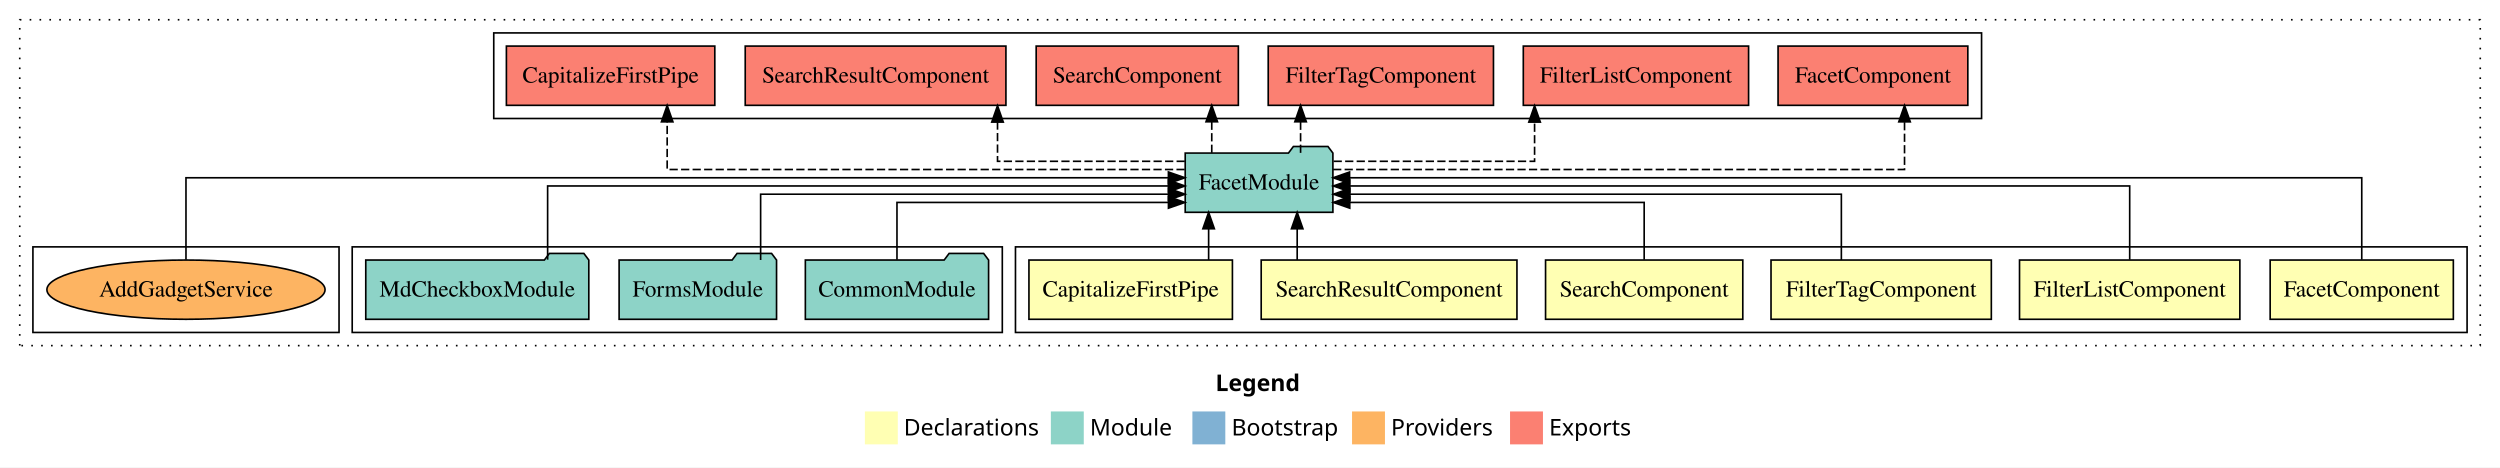
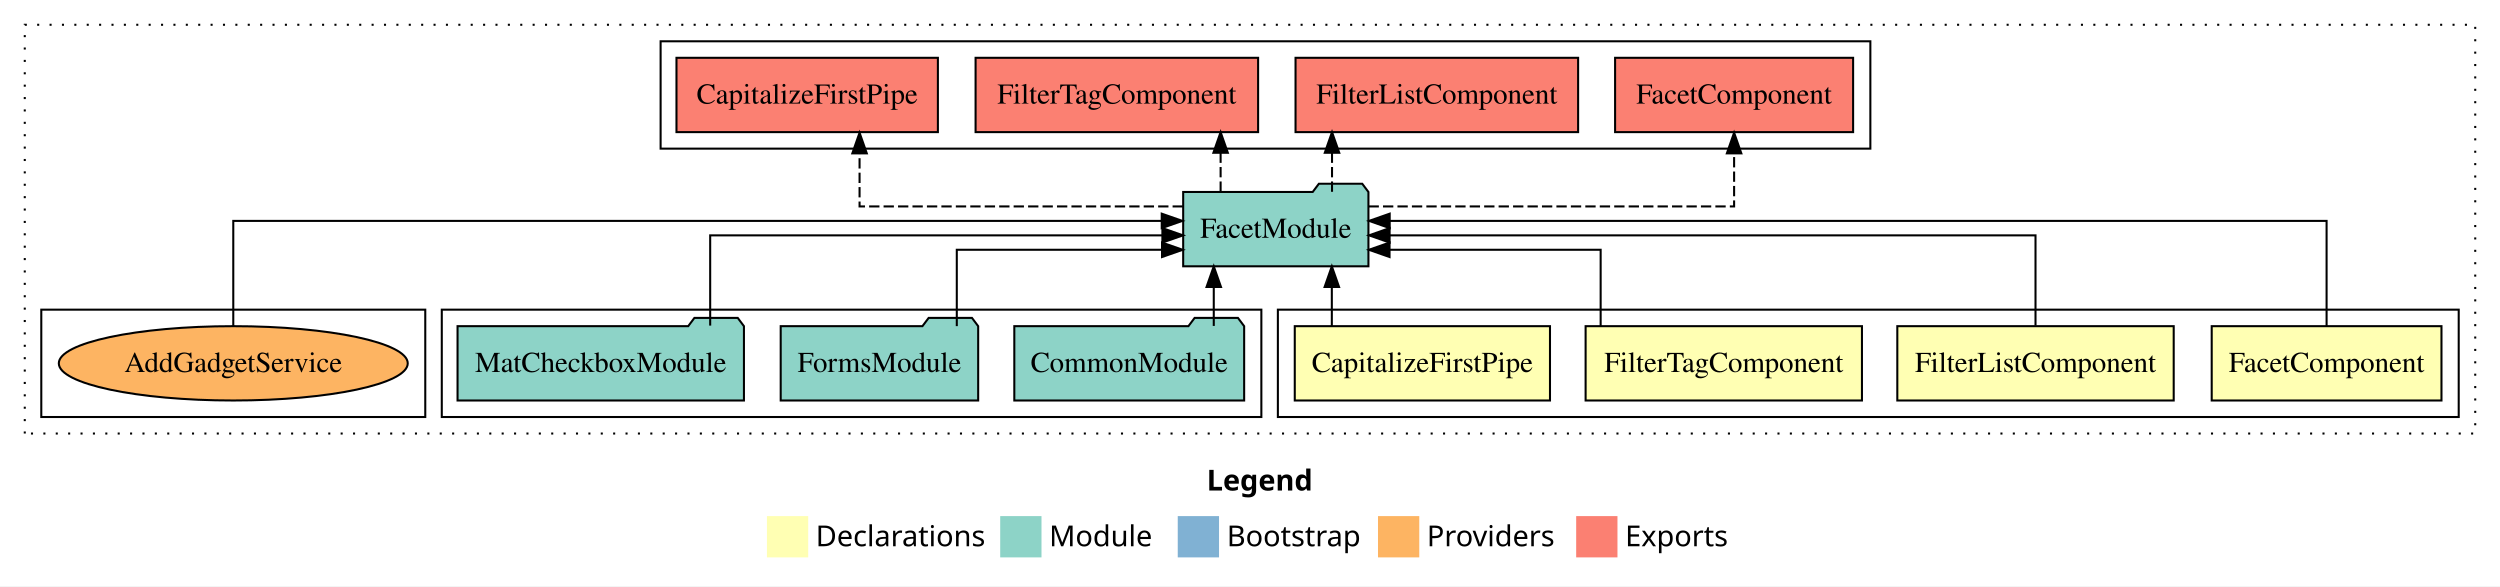
- <svg xmlns="http://www.w3.org/2000/svg" width="1519pt" height="284pt" viewBox="0.00 0.00 1519.00 284.00">
+ <svg xmlns="http://www.w3.org/2000/svg" width="1211pt" height="284pt" viewBox="0.00 0.00 1211.00 284.00">
  <g id="graph0" class="graph" transform="scale(1 1) rotate(0) translate(4 280)">
-     <polygon fill="#ffffff" stroke="transparent" points="-4,4 -4,-280 1515,-280 1515,4 -4,4" />
-     <text text-anchor="start" x="734.509" y="-42.4" font-family="sans-serif" font-weight="bold" font-size="14.00" fill="#000000">Legend</text>
-     <polygon fill="#ffffb3" stroke="transparent" points="521.5,-10 521.5,-30 541.5,-30 541.5,-10 521.5,-10" />
-     <text text-anchor="start" x="545.129" y="-15.4" font-family="sans-serif" font-size="14.00" fill="#000000">  Declarations</text>
-     <polygon fill="#8dd3c7" stroke="transparent" points="634.5,-10 634.5,-30 654.5,-30 654.5,-10 634.5,-10" />
-     <text text-anchor="start" x="658.225" y="-15.4" font-family="sans-serif" font-size="14.00" fill="#000000">  Module</text>
-     <polygon fill="#80b1d3" stroke="transparent" points="720.5,-10 720.5,-30 740.5,-30 740.5,-10 720.5,-10" />
-     <text text-anchor="start" x="744.281" y="-15.4" font-family="sans-serif" font-size="14.00" fill="#000000">  Bootstrap</text>
-     <polygon fill="#fdb462" stroke="transparent" points="817.5,-10 817.5,-30 837.5,-30 837.5,-10 817.5,-10" />
-     <text text-anchor="start" x="841.173" y="-15.4" font-family="sans-serif" font-size="14.00" fill="#000000">  Providers</text>
-     <polygon fill="#fb8072" stroke="transparent" points="913.5,-10 913.5,-30 933.5,-30 933.5,-10 913.5,-10" />
-     <text text-anchor="start" x="937.226" y="-15.4" font-family="sans-serif" font-size="14.00" fill="#000000">  Exports</text>
+     <polygon fill="#ffffff" stroke="transparent" points="-4,4 -4,-280 1207,-280 1207,4 -4,4" />
+     <text text-anchor="start" x="580.509" y="-42.4" font-family="sans-serif" font-weight="bold" font-size="14.00" fill="#000000">Legend</text>
+     <polygon fill="#ffffb3" stroke="transparent" points="367.5,-10 367.5,-30 387.5,-30 387.5,-10 367.5,-10" />
+     <text text-anchor="start" x="391.129" y="-15.4" font-family="sans-serif" font-size="14.00" fill="#000000">  Declarations</text>
+     <polygon fill="#8dd3c7" stroke="transparent" points="480.5,-10 480.5,-30 500.5,-30 500.5,-10 480.5,-10" />
+     <text text-anchor="start" x="504.225" y="-15.4" font-family="sans-serif" font-size="14.00" fill="#000000">  Module</text>
+     <polygon fill="#80b1d3" stroke="transparent" points="566.5,-10 566.5,-30 586.5,-30 586.5,-10 566.5,-10" />
+     <text text-anchor="start" x="590.281" y="-15.4" font-family="sans-serif" font-size="14.00" fill="#000000">  Bootstrap</text>
+     <polygon fill="#fdb462" stroke="transparent" points="663.5,-10 663.5,-30 683.5,-30 683.5,-10 663.5,-10" />
+     <text text-anchor="start" x="687.173" y="-15.4" font-family="sans-serif" font-size="14.00" fill="#000000">  Providers</text>
+     <polygon fill="#fb8072" stroke="transparent" points="759.5,-10 759.5,-30 779.5,-30 779.5,-10 759.5,-10" />
+     <text text-anchor="start" x="783.226" y="-15.4" font-family="sans-serif" font-size="14.00" fill="#000000">  Exports</text>
    <g id="clust1" class="cluster">
-       <polygon fill="none" stroke="#000000" stroke-dasharray="1,5" points="8,-70 8,-268 1503,-268 1503,-70 8,-70" />
+       <polygon fill="none" stroke="#000000" stroke-dasharray="1,5" points="8,-70 8,-268 1195,-268 1195,-70 8,-70" />
    </g>
    <g id="clust2" class="cluster">
-       <polygon fill="none" stroke="#000000" points="613,-78 613,-130 1495,-130 1495,-78 613,-78" />
+       <polygon fill="none" stroke="#000000" points="615,-78 615,-130 1187,-130 1187,-78 615,-78" />
    </g>
-     <g id="clust9" class="cluster">
-       <polygon fill="none" stroke="#000000" points="210,-78 210,-130 605,-130 605,-78 210,-78" />
+     <g id="clust7" class="cluster">
+       <polygon fill="none" stroke="#000000" points="210,-78 210,-130 607,-130 607,-78 210,-78" />
+     </g>
+     <g id="clust8" class="cluster">
+       <polygon fill="none" stroke="#000000" points="316,-208 316,-260 902,-260 902,-208 316,-208" />
    </g>
    <g id="clust10" class="cluster">
-       <polygon fill="none" stroke="#000000" points="296,-208 296,-260 1200,-260 1200,-208 296,-208" />
-     </g>
-     <g id="clust12" class="cluster">
      <polygon fill="none" stroke="#000000" points="16,-78 16,-130 202,-130 202,-78 16,-78" />
    </g>
    <g id="node1" class="node">
-       <polygon fill="#ffffb3" stroke="#000000" points="1486.65,-122 1375.35,-122 1375.35,-86 1486.65,-86 1486.65,-122" />
-       <text text-anchor="middle" x="1431" y="-99.8" font-family="Times,serif" font-size="14.00" fill="#000000">FacetComponent</text>
+       <polygon fill="#ffffb3" stroke="#000000" points="1178.65,-122 1067.35,-122 1067.35,-86 1178.65,-86 1178.65,-122" />
+       <text text-anchor="middle" x="1123" y="-99.8" font-family="Times,serif" font-size="14.00" fill="#000000">FacetComponent</text>
+     </g>
+     <g id="node5" class="node">
+       <polygon fill="#8dd3c7" stroke="#000000" points="658.867,-187 655.867,-191 634.867,-191 631.867,-187 569.133,-187 569.133,-151 658.867,-151 658.867,-187" />
+       <text text-anchor="middle" x="614" y="-164.8" font-family="Times,serif" font-size="14.00" fill="#000000">FacetModule</text>
+     </g>
+     <g id="edge1" class="edge">
+       <path fill="none" stroke="#000000" d="M1123,-122.129C1123,-142.572 1123,-173 1123,-173 1123,-173 669.17,-173 669.17,-173" />
+       <polygon fill="#000000" stroke="#000000" points="669.17,-169.5 659.17,-173 669.17,-176.5 669.17,-169.5" />
+     </g>
+     <g id="node2" class="node">
+       <polygon fill="#ffffb3" stroke="#000000" points="1048.941,-122 915.059,-122 915.059,-86 1048.941,-86 1048.941,-122" />
+       <text text-anchor="middle" x="982" y="-99.8" font-family="Times,serif" font-size="14.00" fill="#000000">FilterListComponent</text>
+     </g>
+     <g id="edge2" class="edge">
+       <path fill="none" stroke="#000000" d="M982,-122.267C982,-140.555 982,-166 982,-166 982,-166 669.124,-166 669.124,-166" />
+       <polygon fill="#000000" stroke="#000000" points="669.124,-162.5 659.124,-166 669.124,-169.5 669.124,-162.5" />
+     </g>
+     <g id="node3" class="node">
+       <polygon fill="#ffffb3" stroke="#000000" points="897.93,-122 764.07,-122 764.07,-86 897.93,-86 897.93,-122" />
+       <text text-anchor="middle" x="831" y="-99.8" font-family="Times,serif" font-size="14.00" fill="#000000">FilterTagComponent</text>
+     </g>
+     <g id="edge3" class="edge">
+       <path fill="none" stroke="#000000" d="M771.355,-122.009C771.355,-138.049 771.355,-159 771.355,-159 771.355,-159 669.092,-159 669.092,-159" />
+       <polygon fill="#000000" stroke="#000000" points="669.092,-155.5 659.092,-159 669.092,-162.5 669.092,-155.5" />
+     </g>
+     <g id="node4" class="node">
+       <polygon fill="#ffffb3" stroke="#000000" points="746.815,-122 623.185,-122 623.185,-86 746.815,-86 746.815,-122" />
+       <text text-anchor="middle" x="685" y="-99.8" font-family="Times,serif" font-size="14.00" fill="#000000">CapitalizeFirstPipe</text>
+     </g>
+     <g id="edge4" class="edge">
+       <path fill="none" stroke="#000000" d="M641.138,-122.106C641.138,-122.106 641.138,-140.991 641.138,-140.991" />
+       <polygon fill="#000000" stroke="#000000" points="637.638,-140.991 641.138,-150.991 644.638,-140.991 637.638,-140.991" />
+     </g>
+     <g id="node9" class="node">
+       <polygon fill="#fb8072" stroke="#000000" points="893.649,-252 778.351,-252 778.351,-216 893.649,-216 893.649,-252" />
+       <text text-anchor="middle" x="836" y="-229.8" font-family="Times,serif" font-size="14.00" fill="#000000">FacetComponent </text>
+     </g>
+     <g id="edge8" class="edge">
+       <path fill="none" stroke="#000000" stroke-dasharray="5,2" d="M658.925,-180C723.794,-180 836,-180 836,-180 836,-180 836,-205.718 836,-205.718" />
+       <polygon fill="#000000" stroke="#000000" points="832.5,-205.718 836,-215.718 839.5,-205.718 832.5,-205.718" />
+     </g>
+     <g id="node10" class="node">
+       <polygon fill="#fb8072" stroke="#000000" points="760.44,-252 623.56,-252 623.56,-216 760.44,-216 760.44,-252" />
+       <text text-anchor="middle" x="692" y="-229.8" font-family="Times,serif" font-size="14.00" fill="#000000">FilterListComponent </text>
+     </g>
+     <g id="edge9" class="edge">
+       <path fill="none" stroke="#000000" stroke-dasharray="5,2" d="M641.232,-187.106C641.232,-187.106 641.232,-205.991 641.232,-205.991" />
+       <polygon fill="#000000" stroke="#000000" points="637.732,-205.991 641.232,-215.991 644.732,-205.991 637.732,-205.991" />
+     </g>
+     <g id="node11" class="node">
+       <polygon fill="#fb8072" stroke="#000000" points="605.429,-252 468.571,-252 468.571,-216 605.429,-216 605.429,-252" />
+       <text text-anchor="middle" x="537" y="-229.8" font-family="Times,serif" font-size="14.00" fill="#000000">FilterTagComponent </text>
+     </g>
+     <g id="edge10" class="edge">
+       <path fill="none" stroke="#000000" stroke-dasharray="5,2" d="M587.266,-187.106C587.266,-187.106 587.266,-205.991 587.266,-205.991" />
+       <polygon fill="#000000" stroke="#000000" points="583.766,-205.991 587.266,-215.991 590.766,-205.991 583.766,-205.991" />
+     </g>
+     <g id="node12" class="node">
+       <polygon fill="#fb8072" stroke="#000000" points="450.314,-252 323.686,-252 323.686,-216 450.314,-216 450.314,-252" />
+       <text text-anchor="middle" x="387" y="-229.8" font-family="Times,serif" font-size="14.00" fill="#000000">CapitalizeFirstPipe </text>
+     </g>
+     <g id="edge11" class="edge">
+       <path fill="none" stroke="#000000" stroke-dasharray="5,2" d="M569.002,-180C509.577,-180 412.372,-180 412.372,-180 412.372,-180 412.372,-205.718 412.372,-205.718" />
+       <polygon fill="#000000" stroke="#000000" points="408.872,-205.718 412.372,-215.718 415.872,-205.718 408.872,-205.718" />
+     </g>
+     <g id="node6" class="node">
+       <polygon fill="#8dd3c7" stroke="#000000" points="598.668,-122 595.668,-126 574.668,-126 571.668,-122 487.332,-122 487.332,-86 598.668,-86 598.668,-122" />
+       <text text-anchor="middle" x="543" y="-99.8" font-family="Times,serif" font-size="14.00" fill="#000000">CommonModule</text>
+     </g>
+     <g id="edge5" class="edge">
+       <path fill="none" stroke="#000000" d="M583.95,-122.106C583.95,-122.106 583.95,-140.991 583.95,-140.991" />
+       <polygon fill="#000000" stroke="#000000" points="580.45,-140.991 583.95,-150.991 587.45,-140.991 580.45,-140.991" />
    </g>
    <g id="node7" class="node">
-       <polygon fill="#8dd3c7" stroke="#000000" points="805.867,-187 802.867,-191 781.867,-191 778.867,-187 716.133,-187 716.133,-151 805.867,-151 805.867,-187" />
-       <text text-anchor="middle" x="761" y="-164.8" font-family="Times,serif" font-size="14.00" fill="#000000">FacetModule</text>
-     </g>
-     <g id="edge1" class="edge">
-       <path fill="none" stroke="#000000" d="M1431,-122.223C1431,-142.365 1431,-172 1431,-172 1431,-172 816.001,-172 816.001,-172" />
-       <polygon fill="#000000" stroke="#000000" points="816.001,-168.5 806.001,-172 816.001,-175.5 816.001,-168.5" />
-     </g>
-     <g id="node2" class="node">
-       <polygon fill="#ffffb3" stroke="#000000" points="1356.941,-122 1223.059,-122 1223.059,-86 1356.941,-86 1356.941,-122" />
-       <text text-anchor="middle" x="1290" y="-99.8" font-family="Times,serif" font-size="14.00" fill="#000000">FilterListComponent</text>
-     </g>
-     <g id="edge2" class="edge">
-       <path fill="none" stroke="#000000" d="M1290,-122.222C1290,-140.828 1290,-167 1290,-167 1290,-167 816.102,-167 816.102,-167" />
-       <polygon fill="#000000" stroke="#000000" points="816.102,-163.5 806.102,-167 816.102,-170.5 816.102,-163.5" />
-     </g>
-     <g id="node3" class="node">
-       <polygon fill="#ffffb3" stroke="#000000" points="1205.93,-122 1072.07,-122 1072.07,-86 1205.93,-86 1205.93,-122" />
-       <text text-anchor="middle" x="1139" y="-99.8" font-family="Times,serif" font-size="14.00" fill="#000000">FilterTagComponent</text>
-     </g>
-     <g id="edge3" class="edge">
-       <path fill="none" stroke="#000000" d="M1114.808,-122.034C1114.808,-139.06 1114.808,-162 1114.808,-162 1114.808,-162 816.169,-162 816.169,-162" />
-       <polygon fill="#000000" stroke="#000000" points="816.169,-158.5 806.169,-162 816.169,-165.5 816.169,-158.5" />
-     </g>
-     <g id="node4" class="node">
-       <polygon fill="#ffffb3" stroke="#000000" points="1054.92,-122 935.08,-122 935.08,-86 1054.92,-86 1054.92,-122" />
-       <text text-anchor="middle" x="995" y="-99.8" font-family="Times,serif" font-size="14.00" fill="#000000">SearchComponent</text>
-     </g>
-     <g id="edge4" class="edge">
-       <path fill="none" stroke="#000000" d="M995,-122.24C995,-137.571 995,-157 995,-157 995,-157 816.118,-157 816.118,-157" />
-       <polygon fill="#000000" stroke="#000000" points="816.118,-153.5 806.118,-157 816.117,-160.5 816.118,-153.5" />
-     </g>
-     <g id="node5" class="node">
-       <polygon fill="#ffffb3" stroke="#000000" points="917.697,-122 762.303,-122 762.303,-86 917.697,-86 917.697,-122" />
-       <text text-anchor="middle" x="840" y="-99.8" font-family="Times,serif" font-size="14.00" fill="#000000">SearchResultComponent</text>
-     </g>
-     <g id="edge5" class="edge">
-       <path fill="none" stroke="#000000" d="M784.168,-122.106C784.168,-122.106 784.168,-140.991 784.168,-140.991" />
-       <polygon fill="#000000" stroke="#000000" points="780.668,-140.991 784.168,-150.991 787.668,-140.991 780.668,-140.991" />
-     </g>
-     <g id="node6" class="node">
-       <polygon fill="#ffffb3" stroke="#000000" points="744.815,-122 621.185,-122 621.185,-86 744.815,-86 744.815,-122" />
-       <text text-anchor="middle" x="683" y="-99.8" font-family="Times,serif" font-size="14.00" fill="#000000">CapitalizeFirstPipe</text>
+       <polygon fill="#8dd3c7" stroke="#000000" points="469.829,-122 466.829,-126 445.829,-126 442.829,-122 374.171,-122 374.171,-86 469.829,-86 469.829,-122" />
+       <text text-anchor="middle" x="422" y="-99.8" font-family="Times,serif" font-size="14.00" fill="#000000">FormsModule</text>
    </g>
    <g id="edge6" class="edge">
-       <path fill="none" stroke="#000000" d="M730.362,-122.106C730.362,-122.106 730.362,-140.991 730.362,-140.991" />
-       <polygon fill="#000000" stroke="#000000" points="726.862,-140.991 730.362,-150.991 733.862,-140.991 726.862,-140.991" />
+       <path fill="none" stroke="#000000" d="M459.471,-122.009C459.471,-138.049 459.471,-159 459.471,-159 459.471,-159 558.889,-159 558.889,-159" />
+       <polygon fill="#000000" stroke="#000000" points="558.889,-162.5 568.889,-159 558.888,-155.5 558.889,-162.5" />
    </g>
-     <g id="node11" class="node">
-       <polygon fill="#fb8072" stroke="#000000" points="1191.649,-252 1076.351,-252 1076.351,-216 1191.649,-216 1191.649,-252" />
-       <text text-anchor="middle" x="1134" y="-229.8" font-family="Times,serif" font-size="14.00" fill="#000000">FacetComponent </text>
+     <g id="node8" class="node">
+       <polygon fill="#8dd3c7" stroke="#000000" points="356.365,-122 353.365,-126 332.365,-126 329.365,-122 217.635,-122 217.635,-86 356.365,-86 356.365,-122" />
+       <text text-anchor="middle" x="287" y="-99.8" font-family="Times,serif" font-size="14.00" fill="#000000">MatCheckboxModule</text>
    </g>
-     <g id="edge10" class="edge">
-       <path fill="none" stroke="#000000" stroke-dasharray="5,2" d="M805.989,-177C909.005,-177 1153.192,-177 1153.192,-177 1153.192,-177 1153.192,-205.965 1153.192,-205.965" />
-       <polygon fill="#000000" stroke="#000000" points="1149.692,-205.965 1153.192,-215.965 1156.692,-205.965 1149.692,-205.965" />
-     </g>
-     <g id="node12" class="node">
-       <polygon fill="#fb8072" stroke="#000000" points="1058.44,-252 921.56,-252 921.56,-216 1058.44,-216 1058.44,-252" />
-       <text text-anchor="middle" x="990" y="-229.8" font-family="Times,serif" font-size="14.00" fill="#000000">FilterListComponent </text>
-     </g>
-     <g id="edge11" class="edge">
-       <path fill="none" stroke="#000000" stroke-dasharray="5,2" d="M806.304,-182C855.883,-182 928.41,-182 928.41,-182 928.41,-182 928.41,-205.813 928.41,-205.813" />
-       <polygon fill="#000000" stroke="#000000" points="924.91,-205.813 928.41,-215.813 931.91,-205.813 924.91,-205.813" />
+     <g id="edge7" class="edge">
+       <path fill="none" stroke="#000000" d="M340.013,-122.267C340.013,-140.555 340.013,-166 340.013,-166 340.013,-166 559.063,-166 559.063,-166" />
+       <polygon fill="#000000" stroke="#000000" points="559.063,-169.5 569.063,-166 559.063,-162.5 559.063,-169.5" />
    </g>
    <g id="node13" class="node">
-       <polygon fill="#fb8072" stroke="#000000" points="903.429,-252 766.571,-252 766.571,-216 903.429,-216 903.429,-252" />
-       <text text-anchor="middle" x="835" y="-229.8" font-family="Times,serif" font-size="14.00" fill="#000000">FilterTagComponent </text>
-     </g>
-     <g id="edge12" class="edge">
-       <path fill="none" stroke="#000000" stroke-dasharray="5,2" d="M786.234,-187.106C786.234,-187.106 786.234,-205.991 786.234,-205.991" />
-       <polygon fill="#000000" stroke="#000000" points="782.735,-205.991 786.234,-215.991 789.735,-205.991 782.735,-205.991" />
-     </g>
-     <g id="node14" class="node">
-       <polygon fill="#fb8072" stroke="#000000" points="748.419,-252 625.581,-252 625.581,-216 748.419,-216 748.419,-252" />
-       <text text-anchor="middle" x="687" y="-229.8" font-family="Times,serif" font-size="14.00" fill="#000000">SearchComponent </text>
-     </g>
-     <g id="edge13" class="edge">
-       <path fill="none" stroke="#000000" stroke-dasharray="5,2" d="M732.263,-187.106C732.263,-187.106 732.263,-205.991 732.263,-205.991" />
-       <polygon fill="#000000" stroke="#000000" points="728.763,-205.991 732.263,-215.991 735.763,-205.991 728.763,-205.991" />
-     </g>
-     <g id="node15" class="node">
-       <polygon fill="#fb8072" stroke="#000000" points="607.197,-252 448.803,-252 448.803,-216 607.197,-216 607.197,-252" />
-       <text text-anchor="middle" x="528" y="-229.8" font-family="Times,serif" font-size="14.00" fill="#000000">SearchResultComponent </text>
-     </g>
-     <g id="edge14" class="edge">
-       <path fill="none" stroke="#000000" stroke-dasharray="5,2" d="M715.888,-182C668.908,-182 602.091,-182 602.091,-182 602.091,-182 602.091,-205.813 602.091,-205.813" />
-       <polygon fill="#000000" stroke="#000000" points="598.591,-205.813 602.091,-215.813 605.591,-205.813 598.591,-205.813" />
-     </g>
-     <g id="node16" class="node">
-       <polygon fill="#fb8072" stroke="#000000" points="430.314,-252 303.686,-252 303.686,-216 430.314,-216 430.314,-252" />
-       <text text-anchor="middle" x="367" y="-229.8" font-family="Times,serif" font-size="14.00" fill="#000000">CapitalizeFirstPipe </text>
-     </g>
-     <g id="edge15" class="edge">
-       <path fill="none" stroke="#000000" stroke-dasharray="5,2" d="M715.817,-177C619.228,-177 401.372,-177 401.372,-177 401.372,-177 401.372,-205.965 401.372,-205.965" />
-       <polygon fill="#000000" stroke="#000000" points="397.872,-205.965 401.372,-215.965 404.872,-205.965 397.872,-205.965" />
-     </g>
-     <g id="node8" class="node">
-       <polygon fill="#8dd3c7" stroke="#000000" points="596.668,-122 593.668,-126 572.668,-126 569.668,-122 485.332,-122 485.332,-86 596.668,-86 596.668,-122" />
-       <text text-anchor="middle" x="541" y="-99.8" font-family="Times,serif" font-size="14.00" fill="#000000">CommonModule</text>
-     </g>
-     <g id="edge7" class="edge">
-       <path fill="none" stroke="#000000" d="M541,-122.24C541,-137.571 541,-157 541,-157 541,-157 705.949,-157 705.949,-157" />
-       <polygon fill="#000000" stroke="#000000" points="705.949,-160.5 715.949,-157 705.949,-153.5 705.949,-160.5" />
-     </g>
-     <g id="node9" class="node">
-       <polygon fill="#8dd3c7" stroke="#000000" points="467.829,-122 464.829,-126 443.829,-126 440.829,-122 372.171,-122 372.171,-86 467.829,-86 467.829,-122" />
-       <text text-anchor="middle" x="420" y="-99.8" font-family="Times,serif" font-size="14.00" fill="#000000">FormsModule</text>
-     </g>
-     <g id="edge8" class="edge">
-       <path fill="none" stroke="#000000" d="M458.158,-122.034C458.158,-139.06 458.158,-162 458.158,-162 458.158,-162 705.989,-162 705.989,-162" />
-       <polygon fill="#000000" stroke="#000000" points="705.989,-165.5 715.989,-162 705.989,-158.5 705.989,-165.5" />
-     </g>
-     <g id="node10" class="node">
-       <polygon fill="#8dd3c7" stroke="#000000" points="353.76,-122 350.76,-126 329.76,-126 326.76,-122 218.24,-122 218.24,-86 353.76,-86 353.76,-122" />
-       <text text-anchor="middle" x="286" y="-99.8" font-family="Times,serif" font-size="14.00" fill="#000000">MdCheckboxModule</text>
-     </g>
-     <g id="edge9" class="edge">
-       <path fill="none" stroke="#000000" d="M328.736,-122.222C328.736,-140.828 328.736,-167 328.736,-167 328.736,-167 705.963,-167 705.963,-167" />
-       <polygon fill="#000000" stroke="#000000" points="705.964,-170.5 715.963,-167 705.963,-163.5 705.964,-170.5" />
-     </g>
-     <g id="node17" class="node">
      <ellipse fill="#fdb462" stroke="#000000" cx="109" cy="-104" rx="84.511" ry="18" />
      <text text-anchor="middle" x="109" y="-99.8" font-family="Times,serif" font-size="14.00" fill="#000000">AddGadgetService</text>
    </g>
-     <g id="edge16" class="edge">
-       <path fill="none" stroke="#000000" d="M109,-122.223C109,-142.365 109,-172 109,-172 109,-172 705.928,-172 705.928,-172" />
-       <polygon fill="#000000" stroke="#000000" points="705.928,-175.5 715.928,-172 705.928,-168.5 705.928,-175.5" />
+     <g id="edge12" class="edge">
+       <path fill="none" stroke="#000000" d="M109,-122.129C109,-142.572 109,-173 109,-173 109,-173 558.74,-173 558.74,-173" />
+       <polygon fill="#000000" stroke="#000000" points="558.74,-176.5 568.74,-173 558.74,-169.5 558.74,-176.5" />
    </g>
  </g>
</svg>
